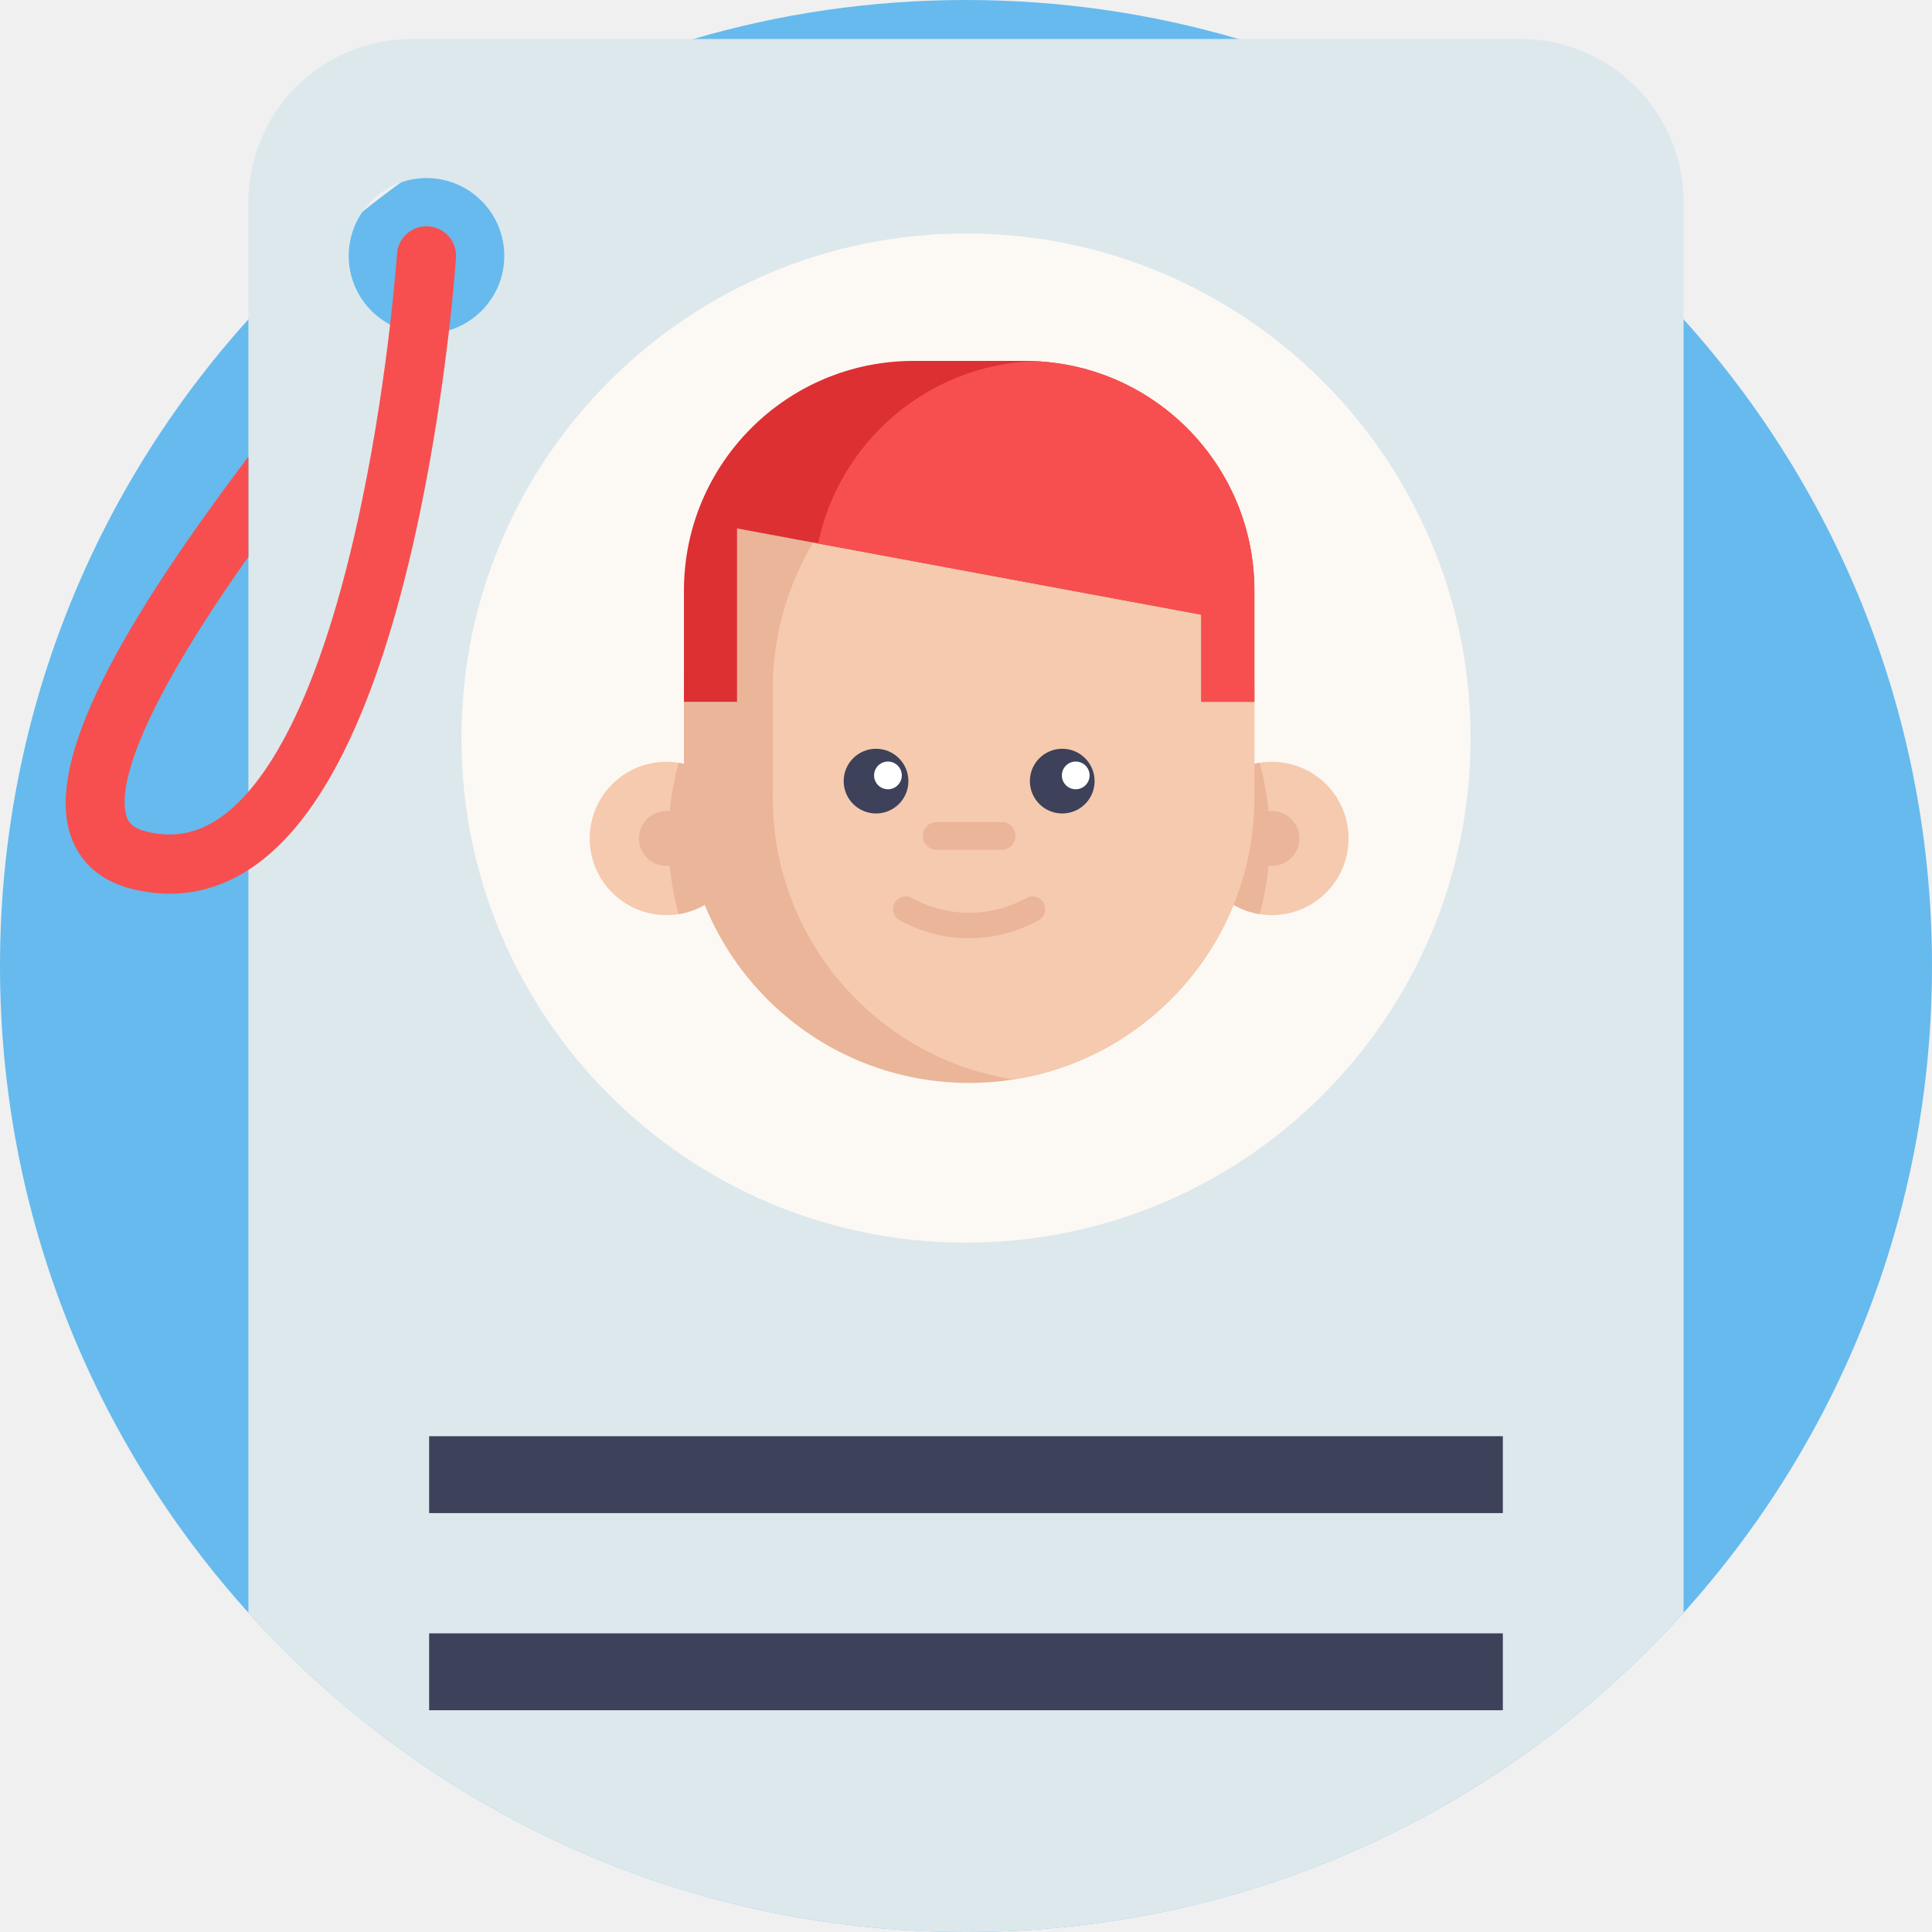
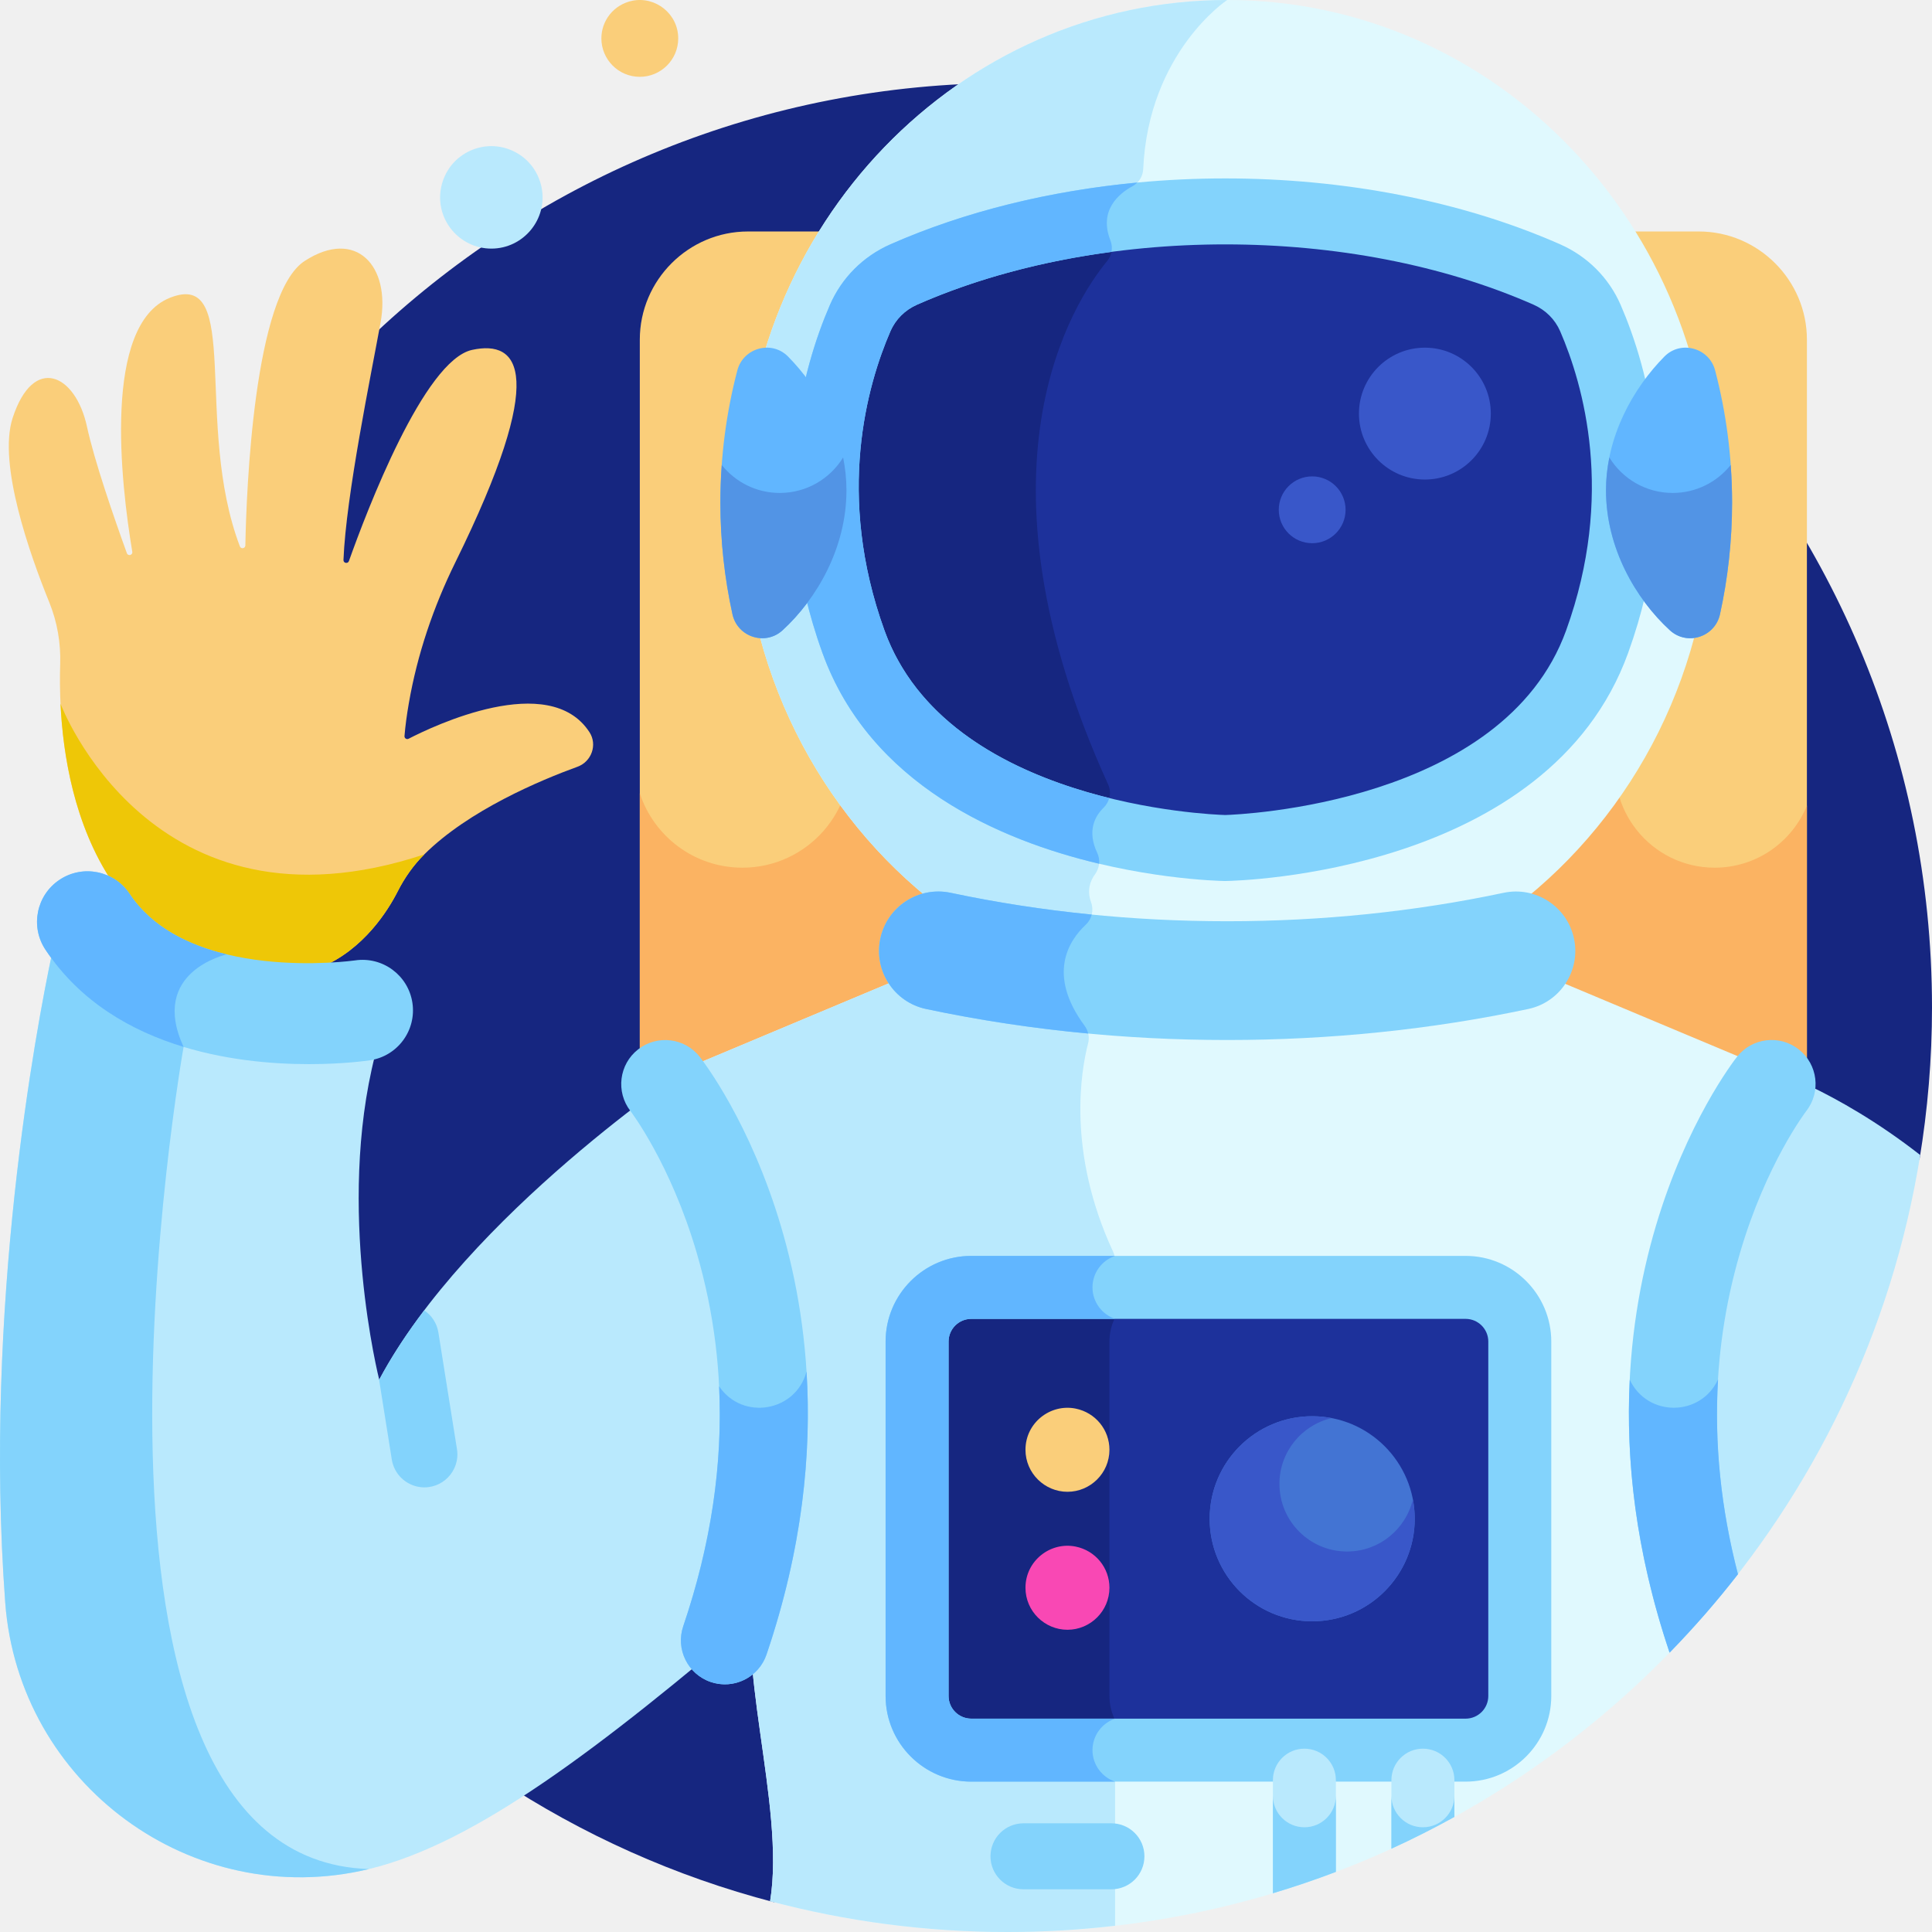
<svg xmlns="http://www.w3.org/2000/svg" height="512pt" viewBox="0 0 512 512" width="512pt">
-   <path d="m512 256c0 65.902-24.91 126.004-65.828 171.375-46.855 51.961-114.699 84.625-190.172 84.625s-143.316-32.664-190.172-84.625c-40.918-45.371-65.828-105.473-65.828-171.375s24.91-126.004 65.828-171.375c9.277-10.301 19.383-19.832 30.219-28.504 3.344-2.684 6.75-5.285 10.23-7.793 23.219-16.773 49.352-29.738 77.5-37.992 22.902-6.73 47.133-10.336 72.223-10.336s49.32 3.605 72.223 10.336c46.027 13.5 86.676 39.59 117.949 74.289 40.918 45.371 65.828 105.473 65.828 171.375zm0 0" fill="#66baed" />
-   <path d="m402.914 10.336h-293.816c-23.898 0-43.27 19.371-43.27 43.258v373.781c46.855 51.961 114.699 84.625 190.172 84.625s143.316-32.664 190.172-84.625v-373.781c0-23.887-19.363-43.258-43.258-43.258zm-289.887 78.082c-11.391 0-20.617-9.227-20.617-20.613 0-4.336 1.34-8.371 3.637-11.684 2.465-3.582 6.039-6.352 10.23-7.793 2.109-.742 4.387-1.141 6.75-1.141 11.387 0 20.613 9.227 20.613 20.617 0 11.387-9.227 20.613-20.613 20.613zm0 0" fill="#dde8ed" />
-   <path d="m389.715 195.594c0 73.848-59.867 133.711-133.715 133.711s-133.711-59.863-133.711-133.711 59.863-133.715 133.711-133.715 133.715 59.867 133.715 133.715zm0 0" fill="#fcf9f4" />
-   <path d="m120.84 68.332c-.082 1.297-2.223 32.152-9.484 67.219-10.012 48.359-24.535 79.766-43.168 93.371-7.219 5.277-14.992 7.922-23.195 7.922-3.262 0-6.582-.418-9.969-1.254-10.238-2.52-14.461-8.934-16.207-13.867-6.332-17.941 8.602-49.945 47.012-100.688v26.512c-33.773 47.742-33.992 63.977-32.234 68.961.5 1.402 1.504 2.957 5.18 3.867 7.316 1.809 13.91.461 20.18-4.105 10.574-7.734 25.598-28.559 37.051-83.895 7.055-34.035 9.184-64.797 9.207-65.098.293-4.328 4.031-7.586 8.336-7.293 4.328.293 7.586 4.023 7.293 8.348zm0 0" fill="#f74f4f" />
-   <path d="m113.723 380.613h284.547v20.371h-284.547zm0 0" fill="#3d4159" />
-   <path d="m113.723 432.855h284.547v20.375h-284.547zm0 0" fill="#3d4159" />
-   <path d="m196.906 222.203c0 10.113-7.387 18.496-17.059 20.055-1.059.172-2.145.258-3.254.258-11.227 0-20.316-9.09-20.316-20.316 0-11.223 9.09-20.316 20.316-20.316 1.109 0 2.195.09 3.254.262 9.672 1.559 17.059 9.945 17.059 20.059zm0 0" fill="#f6caae" />
-   <path d="m196.906 222.203c0 10.113-7.387 18.496-17.059 20.055-1.758-6.391-2.695-13.117-2.695-20.055 0-6.941.938-13.668 2.695-20.055 9.672 1.555 17.059 9.941 17.059 20.055zm0 0" fill="#eab599" />
-   <path d="m183.852 222.203c0 4.008-3.25 7.258-7.258 7.258-4.012 0-7.262-3.25-7.262-7.258 0-4.012 3.25-7.262 7.262-7.262 4.008 0 7.258 3.25 7.258 7.262zm0 0" fill="#eab599" />
-   <path d="m316.758 222.203c0 10.113 7.387 18.496 17.062 20.055 1.059.172 2.145.258 3.254.258 11.223 0 20.316-9.09 20.316-20.316 0-11.223-9.094-20.316-20.316-20.316-1.109 0-2.195.09-3.254.262-9.676 1.559-17.062 9.945-17.062 20.059zm0 0" fill="#f6caae" />
-   <g fill="#eab599">
-     <path d="m316.758 222.203c0 10.113 7.387 18.496 17.062 20.055 1.758-6.391 2.695-13.117 2.695-20.055 0-6.941-.938-13.668-2.695-20.055-9.676 1.555-17.062 9.941-17.062 20.055zm0 0" />
-     <path d="m332.422 182.625v28.781c0 37.613-27.48 68.82-63.457 74.609-.125.02-.25.039-.371.059-3.828.613-7.754.914-11.762.914-41.742 0-75.586-33.84-75.586-75.582v-28.785c0-8.789 1.5-17.234 4.27-25.082 10.34-29.418 38.367-50.508 71.316-50.508h.004c4 0 7.938.309 11.77.914 36.156 5.652 63.816 36.938 63.816 74.68zm0 0" />
-     <path d="m344.336 222.203c0 4.008-3.25 7.258-7.262 7.258-4.008 0-7.262-3.25-7.262-7.258 0-4.012 3.254-7.262 7.262-7.262 4.012 0 7.262 3.25 7.262 7.262zm0 0" />
+   <path d="m508.695 307.219c2.16-13.086 3.305-26.52 3.305-40.219 0-135.309-109.691-245-245-245-64.703 0-123.535 25.094-167.328 66.062l-77.496 170.086c-.105 2.941-.176 5.887-.176 8.852 0 113.953 77.797 209.727 183.176 237.125zm0 0" fill="#162680" />
+   <path d="m438.535 91.824.379 1.18 1.234.035c2.352.066 5.105 1.539 5.949 4.68 3.102 11.492 4.672 23.418 4.672 35.449 0 10.145-1.125 20.262-3.344 30.07-.727 3.207-3.441 4.789-5.809 4.938l-1.246.074-.332 1.203c-7.207 26.066-21.836 48.898-42.305 66.027l-2.57 2.148 3.234.879c5.094 1.387 8.934 5.445 10.027 10.59.785 3.711.059 7.496-2.059 10.664l-1.176 1.762 54.102 22.695.172.062c.141.043 7.973 2.465 19.387 8.719v-202.988c0-15.77-12.902-28.668-28.668-28.668h-25.805c5.859 9.332 10.66 19.531 14.156 30.48zm0 0" fill="#face7a" />
+   <path d="m454.402 229.945c-16.898 0-29.535-15.719-25.707-32.336-13.781 25.406-32.078 38.574-33.531 40.02.953.496 11.098 1.27 13.258 11.469 1.508 7.086-2.82 11.539-3.23 12.426 77.023 32.297 65.816 27.176 73.66 31.473v-79.5c-3.93 9.648-13.391 16.449-24.449 16.449zm0 0" fill="#fbb362" />
+   <path d="m194.375 284.156 54.242-22.754-1.148-1.754c-2.051-3.141-2.75-6.887-1.973-10.551 1.094-5.148 4.934-9.207 10.027-10.59l3.23-.879-2.566-2.148c-20.699-17.324-35.406-40.43-42.527-66.824l-.328-1.203-1.242-.086c-2.371-.16-5.078-1.758-5.781-4.961-2.098-9.547-3.16-19.383-3.16-29.238 0-11.723 1.492-23.355 4.438-34.574.82-3.133 3.566-4.617 5.926-4.699l1.238-.043.367-1.184c3.52-11.266 8.406-21.754 14.406-31.324h-31.301c-15.77 0-28.668 12.902-28.668 28.668v212.828c12.984-10.637 23.125-17.539 24.82-18.684zm0 0" fill="#face7a" />
+   <path d="m225.055 197.309c2.453 17.383-11.047 32.637-28.316 32.637-12.688 0-23.441-8.266-27.184-19.703v92.594c12.984-10.633 23.125-17.535 24.82-18.68l54.242-22.754c-.398-.883-4.609-5.301-3.121-12.305 2.164-10.203 12.305-10.973 13.258-11.469 0 0-19.836-14.605-33.699-40.32zm0 0" fill="#fbb362" />
+   <path d="m13.738 252.93c17.668 23.891 49.039 27.914 68.156 27.914 9.074 0 15.387-.906 16.164-1.023.465-.07.918-.164 1.359-.281-10.41 40.75 1.078 86.086 1.078 86.086 23.312-43.715 82.566-83.02 82.566-83.02h2.332c45.848 69.098 17.68 134.309 17.68 134.309-.965 3.125-1.504 6.602-1.73 10.336-42.395 36.121-75.473 61.305-103.543 68.062-46.906 11.301-92.852-22.52-96.418-70.637-5.801-78.246 8.262-152.348 12.355-171.746zm0 0" fill="#b9e9fd" />
+   <path d="m466.961 282.605h-2.332c-45.848 69.102-17.68 134.309-17.68 134.309.969 3.125 1.504 6.602 1.73 10.34 0 0 .648.688 1.82 2.055 30.082-33.98 50.867-76.375 58.379-123.211-22.656-17.707-41.918-23.492-41.918-23.492zm0 0" fill="#b9e9fd" />
+   <path d="m325.211 0c70.953 0 128.473 59.621 128.473 133.168 0 43.828-20.43 82.703-51.949 106.973-24.062 5.105-49.785 7.875-76.523 7.875-26.738 0-52.461-2.77-76.523-7.875-31.52-24.266-51.949-63.145-51.949-106.973 0-73.547 57.52-133.168 128.473-133.168zm0 0" fill="#e0f9fe" />
+   <path d="m196.738 133.168c0 43.828 20.426 82.703 51.949 106.973 12.277 2.605 24.992 4.598 38.047 5.93.34-.359.676-.695 1.004-1 1.605-1.496 2.176-3.844 1.422-5.906-1.195-3.266-.199-5.801 1.043-7.484 1.215-1.656 1.449-3.809.57-5.668-2.781-5.883-.543-9.785 1.703-11.977 1.645-1.598 2.148-4.031 1.199-6.117-38.164-83.863-9.035-128.121-.25-138.754 1.258-1.523 1.578-3.602.852-5.438-3.164-7.984 2.258-12.422 5.84-14.375 1.676-.918 2.758-2.621 2.844-4.531 1.402-31.016 22.25-44.82 22.25-44.82-70.953 0-128.473 59.621-128.473 133.168zm0 0" fill="#b9e9fd" />
+   <path d="m466.961 282.605-52.793-22.145c-2.199 2.848-5.375 4.961-9.168 5.766-25.707 5.457-52.551 8.219-79.789 8.219-27.238 0-54.086-2.762-79.789-8.219-3.848-.816-7.055-2.98-9.258-5.887h-.012l-53.09 22.266c45.848 69.102 17.68 134.312 17.68 134.312-6.809 21.992 7.543 61.387 3.344 86.914 20.078 5.32 41.164 8.168 62.914 8.168 73.355 0 139.172-32.25 184.074-83.332-.172-4.273-.703-8.238-1.793-11.754 0 0-28.168-65.211 17.68-134.309zm0 0" fill="#e0f9fe" />
+   <path d="m295.508 334.016c0-.785-.18-1.562-.512-2.273-12.332-26.523-8.492-48.125-6.633-55.262.336-1.285.168-2.621-.414-3.789-14.43-1.367-28.645-3.52-42.527-6.465-3.848-.816-7.055-2.98-9.262-5.887l-.012-.004-53.086 22.27c45.848 69.102 17.68 134.309 17.68 134.309-6.809 21.996 7.543 61.391 3.344 86.918 20.078 5.32 41.164 8.168 62.914 8.168 9.645 0 19.156-.57 28.512-1.656v-176.328zm0 0" fill="#b9e9fd" />
+   <path d="m111.34 394.094c5.793.75 10.676-4.285 9.762-10.047l-4.922-30.914c-.398-2.496-1.82-4.57-3.762-5.875-4.52 5.965-8.59 12.121-11.922 18.367 0 0-.035-.137-.098-.391l3.434 21.562c.625 3.918 3.762 6.812 7.508 7.297zm0 0" fill="#83d3fc" />
+   <path d="m156.215 194.039c-10.629-16.379-41.52-1.578-47.934 1.738-.516.266-1.133-.133-1.086-.715.219-2.719.625-5.676 1.145-8.664 2.246-13.004 6.531-25.59 12.359-37.426 24.672-50.105 16.93-58.957 4.422-56.25-12.742 2.754-27.945 42.73-32.652 55.961-.285.801-1.48.574-1.445-.277.664-17.051 7.352-49.281 9.836-62.949 2.723-14.988-6.527-25.094-20.109-16.305-13.512 8.746-15.453 61.02-15.73 75.395-.016.816-1.156 1.016-1.449.254-12.316-32.461.742-73.57-18.531-65.891-17.867 7.121-13.035 48.98-9.984 67.32.148.895-1.125 1.23-1.434.375-3.375-9.324-8.602-24.41-10.578-33.555-3.02-13.965-14.188-19.188-19.695-2.285-3.961 12.145 4.582 36.242 9.703 48.836 2.117 5.211 3.078 10.801 2.898 16.422-.41 12.898.762 38.234 13.871 57.812 1.762 1 3.328 2.406 4.523 4.207 11.332 17.055 36.934 18.746 50.645 18.32 11.426-4.723 17.883-15.164 20.418-20.16 1.828-3.605 4.172-6.93 7.039-9.781 11.805-11.742 30.926-19.715 40.59-23.223 3.73-1.355 5.336-5.832 3.18-9.16zm0 0" fill="#face7a" />
+   <path d="m16.035 186.484c.648 13.613 3.645 32.203 13.785 47.352 1.762 1 3.328 2.406 4.523 4.207 11.332 17.055 36.934 18.746 50.645 18.32 11.426-4.723 17.883-15.164 20.418-20.16 1.828-3.605 4.172-6.93 7.039-9.777-72.438 23.973-96.41-39.941-96.41-39.941zm0 0" fill="#eec707" />
+   <path d="m294.543 500.68h-23.312c-4.828 0-8.742-3.914-8.742-8.742s3.914-8.742 8.742-8.742h23.312c4.828 0 8.742 3.914 8.742 8.742s-3.914 8.742-8.742 8.742zm0 0" fill="#83d3fc" />
+   <path d="m227.953 84.305c2.242-5.18 6.383-9.285 11.551-11.562 13.363-5.891 43.605-16.727 85.211-16.727 41.609 0 71.852 10.84 85.215 16.727 5.168 2.277 9.305 6.383 11.551 11.562 6.16 14.211 15.992 46.391 1.785 85.727-19.281 53.383-98.551 54.703-98.551 54.703s-79.266-1.32-98.547-54.703c-14.207-39.336-4.375-71.512 1.785-85.727zm0 0" fill="#1d319b" />
+   <path d="m239.504 72.742c-5.168 2.277-9.309 6.383-11.551 11.562-6.16 14.215-15.992 46.391-1.785 85.727 10.656 29.5 39.625 43.098 63.418 49.363.367-2.359 1.629-4.129 2.891-5.359 1.645-1.598 2.148-4.031 1.199-6.121-38.168-83.859-9.035-128.117-.254-138.754 1.258-1.52 1.582-3.598.855-5.434-.84-2.117-1.062-3.98-.887-5.617-25.484 3.445-44.16 10.348-53.887 14.633zm0 0" fill="#162680" />
+   <path d="m324.57 233.477c-3.48-.059-85.539-2.09-106.625-60.473-15.012-41.57-5.199-75.594 1.984-92.176 3.113-7.184 8.812-12.898 16.047-16.086 52.785-23.262 124.625-23.293 177.477 0 7.234 3.188 12.934 8.898 16.047 16.086 7.188 16.582 17 50.605 1.984 92.172-21.086 58.383-103.141 60.414-106.625 60.473-.129.004-.16.004-.289.004zm-81.543-152.734c-3.191 1.406-5.695 3.906-7.055 7.039-6.152 14.203-14.543 43.391-1.582 79.281 16.664 46.133 86.582 48.82 90.32 48.926 3.621-.109 73.707-2.902 90.332-48.926 12.961-35.891 4.57-65.078-1.582-79.281-1.359-3.133-3.863-5.633-7.055-7.039-48.324-21.293-115.02-21.309-163.379 0zm0 0" fill="#83d3fc" />
+   <path d="m293.957 211.492c-22.215-5.484-49.883-17.621-59.566-44.43-12.961-35.891-4.57-65.078 1.582-79.281 1.359-3.133 3.863-5.633 7.055-7.039 15.664-6.902 33.258-11.555 51.523-13.98.195-1 .117-2.051-.273-3.035-3.164-7.988 2.258-12.422 5.84-14.379.477-.258.902-.59 1.273-.969-23.148 2.188-45.621 7.641-65.414 16.363-7.234 3.191-12.934 8.902-16.047 16.09-7.184 16.582-16.996 50.602-1.984 92.172 12.602 34.883 46.965 49.648 73.328 55.895.098-.969-.062-1.965-.5-2.887-2.781-5.883-.543-9.785 1.703-11.977.734-.715 1.227-1.602 1.48-2.543zm0 0" fill="#61b6ff" />
+   <path d="m325.211 275.613c27.238 0 54.082-2.766 79.789-8.219 8.5-1.805 13.93-10.16 12.129-18.66-1.805-8.504-10.164-13.93-18.66-12.129-23.562 5-48.211 7.535-73.258 7.535-25.047 0-49.695-2.535-73.258-7.535-8.508-1.805-16.855 3.625-18.66 12.129-1.805 8.5 3.625 16.855 12.129 18.66 25.707 5.453 52.551 8.219 79.789 8.219zm0 0" fill="#83d3fc" />
+   <path d="m287.738 245.066c.793-.734 1.328-1.68 1.582-2.695-12.68-1.258-25.172-3.18-37.367-5.766-8.508-1.805-16.855 3.625-18.66 12.129-1.805 8.5 3.625 16.855 12.129 18.66 14.023 2.973 28.387 5.141 42.965 6.504-.172-.73-.488-1.43-.945-2.051-10.129-13.699-4.086-22.699.297-26.781zm0 0" fill="#61b6ff" />
+   <path d="m442.457 437.969c6.418-6.582 12.469-13.52 18.117-20.789-7.598-29.305-7.426-57.891.543-85.148 6.883-23.527 17.34-37.301 17.566-37.594 3.949-5.059 3.062-12.367-1.992-16.336-5.059-3.98-12.391-3.098-16.367 1.965-2.031 2.59-49.379 64.398-17.867 157.902zm0 0" fill="#83d3fc" />
+   <path d="m192.105 446.363c-1.242 0-2.508-.199-3.75-.621-6.094-2.07-9.359-8.688-7.289-14.785 11.586-34.125 12.789-67.41 3.574-98.926-6.922-23.664-17.461-37.461-17.566-37.598-3.93-5.078-3.023-12.395 2.039-16.34 5.066-3.949 12.355-3.074 16.32 1.973 2.039 2.594 49.547 64.609 17.707 158.387-1.648 4.855-6.18 7.91-11.035 7.91zm0 0" fill="#83d3fc" />
+   <path d="m169.555 20.359c-5.695 0-10.184-4.645-10.184-10.184 0-4.668 3.219-8.941 8.199-9.977 6.168-1.242 12.164 3.484 12.164 9.977 0 5.699-4.637 10.184-10.18 10.184zm0 0" fill="#face7a" />
+   <path d="m130.219 65.883c-8.457 0-15.016-7.746-13.316-16.238 1.77-8.598 10.789-13.094 18.5-9.879 4.324 1.797 7.219 5.512 8.121 9.879 1.684 8.449-4.82 16.238-13.305 16.238zm0 0" fill="#b9e9fd" />
+   <path d="m48.652 277.441c-.211-.461-.391-.906-.574-1.348-12.715-3.949-25.312-10.961-34.34-23.164-4.094 19.398-18.156 93.5-12.355 171.746 3.57 48.117 49.512 81.938 96.418 70.641-87.348-2.668-49.148-217.875-49.148-217.875zm0 0" fill="#83d3fc" />
+   <path d="m81.895 282.008c9.074 0 15.387-.906 16.164-1.023 7.309-1.102 12.336-7.922 11.234-15.23-1.105-7.309-7.926-12.34-15.234-11.234-.406.059-43.922 6.125-59.715-17.641-4.09-6.156-12.395-7.832-18.551-3.742-6.156 4.09-7.832 12.398-3.742 18.555 17.297 26.027 50.102 30.316 69.844 30.316zm0 0" fill="#83d3fc" />
+   <g fill="#61b6ff">
+     <path d="m48.652 277.438c-9.23-20 11.438-24.508 11.453-24.508-9.996-2.41-19.832-7.129-25.758-16.051-4.094-6.156-12.398-7.828-18.555-3.738s-7.832 12.395-3.738 18.551c9.227 13.891 22.875 21.586 36.598 25.746zm0 0" />
+     <path d="m190.57 367.387c1 20.699-2.168 41.965-9.504 63.57-2.07 6.098 1.195 12.715 7.289 14.785 6.098 2.07 12.719-1.195 14.785-7.289 9.543-28.102 11.953-53.344 10.602-74.996-2.82 10.711-16.965 13.109-23.172 3.93zm0 0" />
+     <path d="m455.309 365.539c-4.586 9.988-18.734 10.051-23.406.102-1.055 21.035 1.469 45.359 10.555 72.328 6.418-6.582 12.469-13.52 18.117-20.789-4.539-17.516-6.285-34.77-5.266-51.641zm0 0" />
  </g>
-   <path d="m332.422 182.625v28.781c0 37.613-27.48 68.82-63.457 74.609-.125.02-.25.039-.371.059-36.156-5.648-63.809-36.934-63.809-74.668v-28.781c0-37.742 27.66-69.027 63.82-74.676 36.156 5.648 63.816 36.934 63.816 74.676zm0 0" fill="#f6caae" />
-   <path d="m240.734 207.004c0 4.734-3.836 8.574-8.574 8.574-4.734 0-8.574-3.84-8.574-8.574s3.84-8.574 8.574-8.574c4.738 0 8.574 3.84 8.574 8.574zm0 0" fill="#3d4159" />
-   <path d="m290.082 207.004c0 4.734-3.84 8.574-8.574 8.574-4.738 0-8.578-3.84-8.578-8.574s3.84-8.574 8.578-8.574c4.734 0 8.574 3.84 8.574 8.574zm0 0" fill="#3d4159" />
-   <path d="m238.988 205.492c0 2.027-1.645 3.672-3.676 3.672-2.027 0-3.672-1.645-3.672-3.672 0-2.031 1.645-3.676 3.672-3.676 2.031 0 3.676 1.645 3.676 3.676zm0 0" fill="#fff" />
-   <path d="m288.754 205.492c0 2.027-1.645 3.672-3.676 3.672-2.027 0-3.672-1.645-3.672-3.672 0-2.031 1.645-3.676 3.672-3.676 2.031 0 3.676 1.645 3.676 3.676zm0 0" fill="#fff" />
-   <path d="m265.41 225.23h-17.152c-2.043 0-3.699-1.656-3.699-3.699s1.656-3.699 3.699-3.699h17.152c2.039 0 3.695 1.656 3.695 3.699s-1.656 3.699-3.695 3.699zm0 0" fill="#eab599" />
-   <path d="m256.832 248.633c-6.328 0-12.656-1.586-18.426-4.758-1.629-.895-2.223-2.941-1.328-4.566.895-1.629 2.941-2.223 4.566-1.328 9.512 5.23 20.867 5.23 30.379 0 1.625-.895 3.672-.301 4.566 1.328.895 1.625.301 3.672-1.328 4.566-5.77 3.172-12.098 4.758-18.43 4.758zm0 0" fill="#eab599" />
-   <path d="m332.422 156.5v29.484h-14.07v-23.09l-101.547-18.867-21.488-3.996v45.953h-14.066v-29.484c0-33.613 27.242-60.855 60.848-60.855h29.477c.801 0 1.602.016 2.398.055 32.488 1.25 58.449 27.988 58.449 60.801zm0 0" fill="#dd3033" />
-   <path d="m332.422 156.5v29.484h-14.07v-23.09l-101.547-18.867c5.594-26.875 28.91-47.238 57.168-48.328 32.488 1.25 58.449 27.988 58.449 60.801zm0 0" fill="#f74f4f" />
+   <path d="m388.402 463.809h-131.008c-7.898 0-14.359-6.461-14.359-14.359v-93.922c0-7.898 6.461-14.359 14.359-14.359h131.008c7.895 0 14.355 6.461 14.355 14.359v93.922c0 7.898-6.461 14.359-14.355 14.359zm0 0" fill="#1d319b" />
+   <path d="m294.016 449.449v-93.922c0-7.898 6.461-14.359 14.355-14.359h-50.977c-7.898 0-14.359 6.461-14.359 14.359v93.922c0 7.898 6.461 14.359 14.359 14.359h50.977c-7.895 0-14.355-6.461-14.355-14.359zm0 0" fill="#162680" />
+   <path d="m388.402 472.152h-131.008c-12.52 0-22.703-10.184-22.703-22.703v-93.922c0-12.52 10.184-22.703 22.703-22.703h131.008c12.516 0 22.703 10.184 22.703 22.703v93.922c0 12.52-10.188 22.703-22.703 22.703zm-131.008-122.637c-3.316 0-6.012 2.695-6.012 6.012v93.922c0 3.316 2.695 6.012 6.012 6.012h131.008c3.312 0 6.012-2.695 6.012-6.012v-93.922c0-3.316-2.699-6.012-6.012-6.012zm0 0" fill="#83d3fc" />
+   <path d="m374.918 402.488c0 15.008-12.164 27.172-27.172 27.172-15.008 0-27.172-12.164-27.172-27.172 0-15.008 12.164-27.172 27.172-27.172 15.008 0 27.172 12.164 27.172 27.172zm0 0" fill="#4374d3" />
+   <path d="m356.992 411.168c-9.902 0-17.926-8.023-17.926-17.926 0-8.484 5.898-15.574 13.816-17.434-16.863-3.23-32.309 9.707-32.309 26.68 0 15.008 12.164 27.172 27.172 27.172 16.965 0 29.91-15.441 26.68-32.309-1.859 7.914-8.949 13.816-17.434 13.816zm0 0" fill="#3957c9" />
+   <path d="m282.887 395.34c-6.023 0-11.125-4.906-11.125-11.141 0-7.145 6.578-12.258 13.297-10.906 5.277 1.074 8.957 5.645 8.957 10.906 0 6.219-5.078 11.141-11.129 11.141zm0 0" fill="#face7a" />
+   <path d="m282.887 431.906c-5.996 0-11.125-4.871-11.125-11.141 0-7.098 6.547-12.266 13.297-10.906 5.262 1.07 8.957 5.633 8.957 10.906 0 6.164-5.031 11.141-11.129 11.141zm0 0" fill="#f948b4" />
+   <path d="m289.52 463.809c0-3.871 2.512-7.164 5.988-8.348h-38.113c-3.316 0-6.012-2.695-6.012-6.012v-93.922c0-3.316 2.695-6.012 6.012-6.012h38.117c-3.48-1.184-5.992-4.477-5.992-8.348 0-3.871 2.512-7.16 5.988-8.344h-38.113c-12.52 0-22.703 10.184-22.703 22.703v93.922c0 12.52 10.184 22.703 22.703 22.703h38.113c-3.477-1.184-5.988-4.473-5.988-8.344zm0 0" fill="#61b6ff" />
+   <path d="m377.086 463.414c-4.609 0-8.348 3.734-8.348 8.344v18.172c5.688-2.598 11.25-5.41 16.695-8.422v-9.75c0-4.609-3.738-8.344-8.348-8.344zm0 0" fill="#b9e9fd" />
+   <path d="m345.68 463.414c-4.609 0-8.348 3.734-8.348 8.344v29.977c5.652-1.691 11.219-3.582 16.691-5.66v-24.316c0-4.609-3.734-8.344-8.344-8.344zm0 0" fill="#b9e9fd" />
+   <path d="m377.086 484.246c-4.609 0-8.348-3.734-8.348-8.344v14.031c5.688-2.602 11.25-5.414 16.695-8.426v-5.609c0 4.613-3.738 8.348-8.348 8.348zm0 0" fill="#83d3fc" />
+   <path d="m345.68 484.246c-4.609 0-8.348-3.734-8.348-8.344v25.832c5.652-1.688 11.219-3.578 16.691-5.66v-20.176c0 4.613-3.734 8.348-8.344 8.348zm0 0" fill="#83d3fc" />
+   <path d="m195.402 98.148c-2.926 11.16-4.492 22.898-4.492 35.02 0 10.18 1.109 20.09 3.199 29.613 1.328 6.047 8.715 8.434 13.277 4.25 9.051-8.301 16.934-21.82 16.934-37.098 0-14.305-7.207-27.07-15.488-35.453-4.34-4.391-11.859-2.305-13.43 3.668zm0 0" fill="#61b6ff" />
+   <path d="m206.652 130.637c-6.227 0-11.773-2.898-15.379-7.41-.234 3.281-.363 6.594-.363 9.941 0 10.18 1.109 20.09 3.199 29.613 1.328 6.047 8.715 8.434 13.277 4.25 9.051-8.297 16.934-21.82 16.934-37.098 0-2.973-.316-5.883-.883-8.699-3.461 5.637-9.684 9.402-16.785 9.402zm0 0" fill="#5294e5" />
+   <path d="m454.523 98.148c2.93 11.16 4.496 22.898 4.496 35.02 0 10.18-1.109 20.09-3.203 29.613-1.324 6.047-8.715 8.434-13.277 4.25-9.051-8.301-16.934-21.82-16.934-37.098 0-14.305 7.207-27.07 15.488-35.453 4.34-4.391 11.863-2.305 13.43 3.668zm0 0" fill="#61b6ff" />
+   <path d="m443.273 130.637c6.227 0 11.773-2.898 15.379-7.41.234 3.281.367 6.594.367 9.941 0 10.18-1.109 20.09-3.203 29.613-1.324 6.047-8.715 8.434-13.277 4.25-9.051-8.297-16.934-21.82-16.934-37.098 0-2.973.316-5.883.887-8.699 3.461 5.637 9.68 9.402 16.781 9.402zm0 0" fill="#5294e5" />
+   <path d="m395.082 109.609c0 9.648-7.824 17.473-17.473 17.473-9.652 0-17.473-7.824-17.473-17.473 0-9.652 7.82-17.473 17.473-17.473 9.648 0 17.473 7.82 17.473 17.473zm0 0" fill="#3957c9" />
+   <path d="m356.594 135.102c0 4.891-3.965 8.855-8.852 8.855-4.891 0-8.855-3.965-8.855-8.855 0-4.891 3.965-8.855 8.855-8.855 4.887 0 8.852 3.965 8.852 8.855zm0 0" fill="#3957c9" />
</svg>
